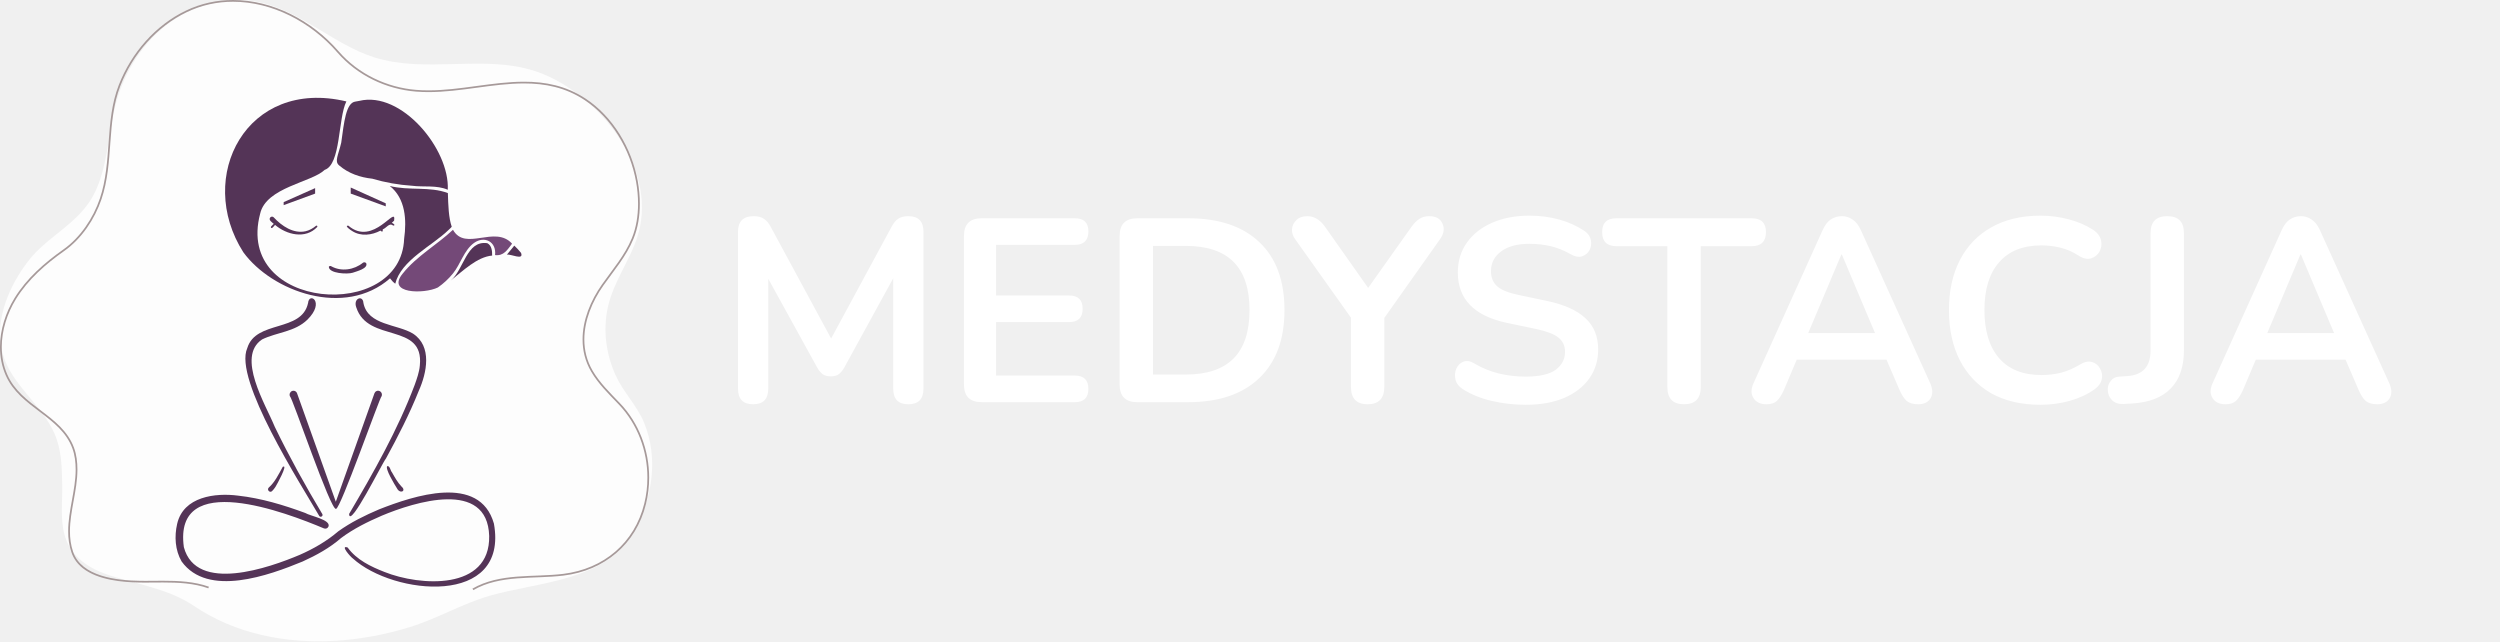
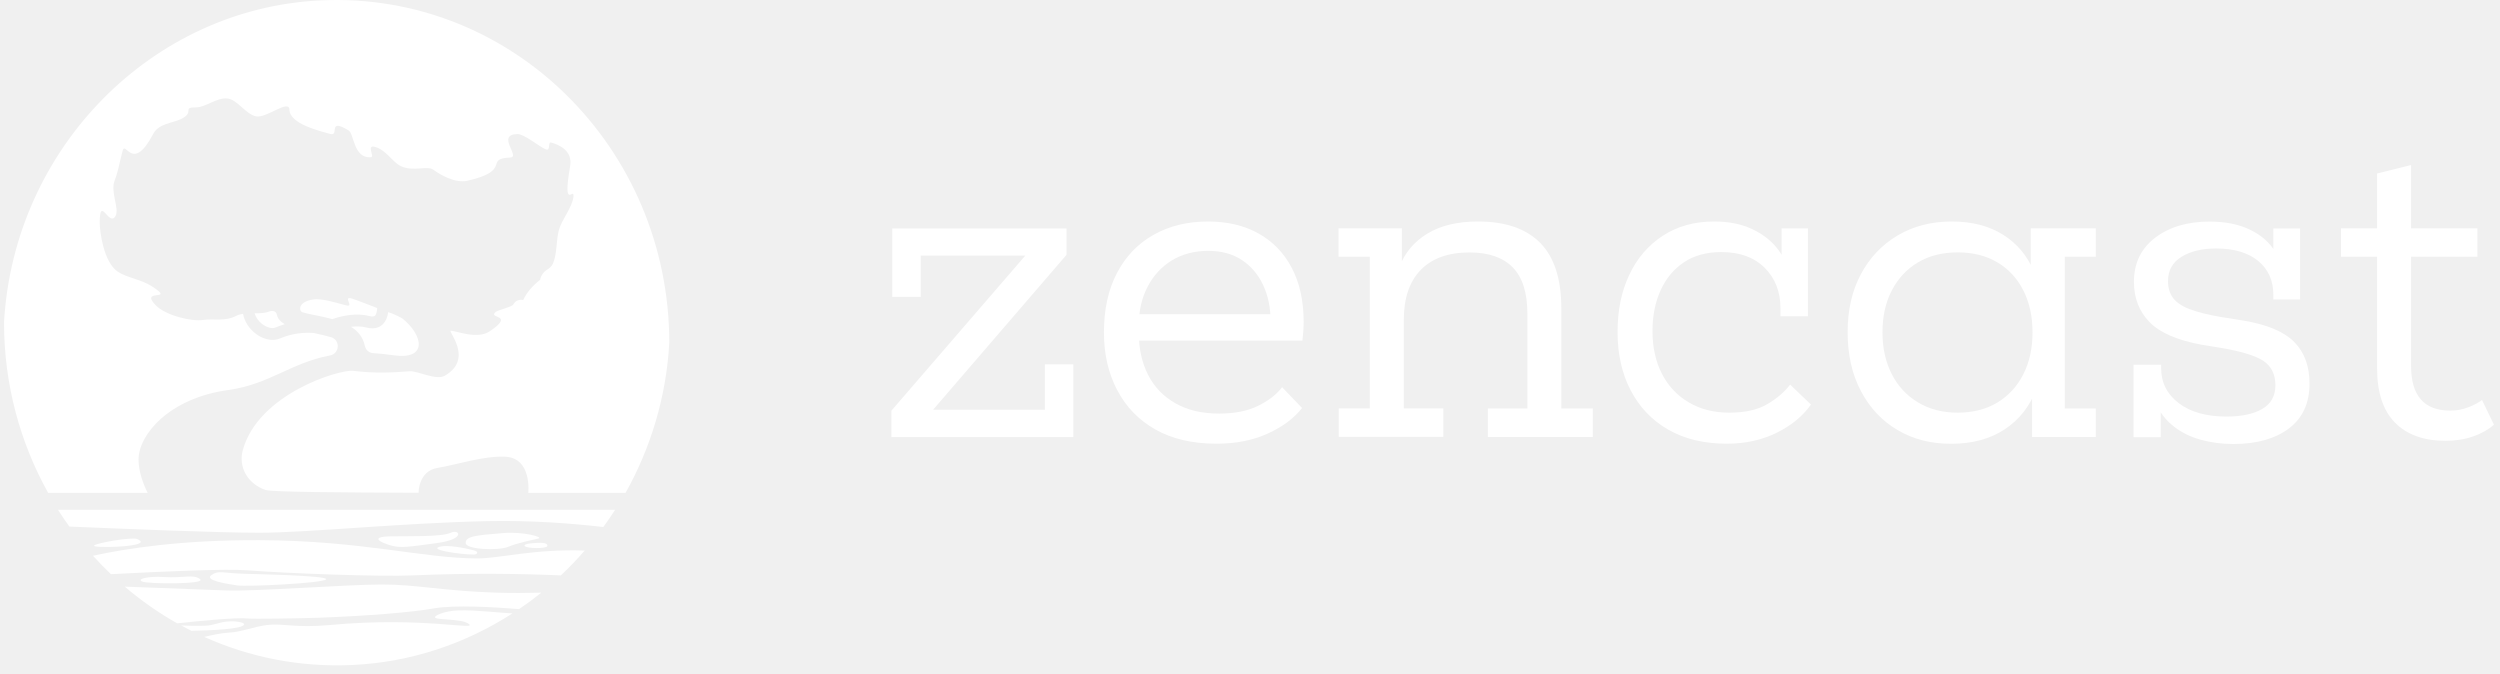
- <svg xmlns="http://www.w3.org/2000/svg" width="230" height="59" viewBox="0 0 230 59" fill="none">
-   <path fill-rule="evenodd" clip-rule="evenodd" d="M2.237 24.505C0.652 26.757 -0.571 29.821 0.278 32.649C1.124 35.468 3.829 37.207 5.011 39.885C5.679 41.399 5.697 43.063 5.723 44.688C5.756 46.815 5.34 49.074 6.778 50.871C7.629 51.934 8.913 52.562 10.211 52.975C12.818 53.804 15.549 54.193 17.865 55.758C21.669 58.33 26.342 59.229 30.875 58.952C33.175 58.811 35.455 58.378 37.657 57.706C40.216 56.926 42.49 55.544 45.067 54.804C49.532 53.521 55.638 53.504 58.251 48.988C60.01 45.948 60.62 42.191 59.251 38.879C58.6 37.304 57.358 36.101 56.651 34.555C55.674 32.419 55.41 29.983 56.063 27.713C56.09 27.62 56.118 27.527 56.148 27.435C56.83 25.313 58.204 23.488 58.772 21.329C59.944 16.87 57.353 12.155 53.947 9.289C52.531 8.098 50.95 7.107 49.228 6.542C46.834 5.757 44.307 5.825 41.779 5.893C39.289 5.96 36.798 6.027 34.434 5.279C30.778 4.123 27.777 1.117 24.052 0.248C21.19 -0.421 18.097 0.293 15.666 2.039C13.234 3.784 11.47 6.517 10.665 9.526C9.92 12.315 9.944 15.378 8.622 17.91C7.491 20.078 5.395 21.247 3.694 22.819C3.164 23.309 2.675 23.881 2.237 24.505" fill="#FDFDFD" />
-   <path fill-rule="evenodd" clip-rule="evenodd" d="M19.219 53.976C17.861 53.493 16.423 53.429 14.984 53.428C14.451 53.428 13.918 53.438 13.389 53.438C13.221 53.438 13.052 53.437 12.884 53.434C11.828 53.419 10.476 53.326 9.296 52.947C8.706 52.758 8.16 52.498 7.714 52.144C7.268 51.79 6.922 51.343 6.727 50.773C6.514 50.148 6.434 49.516 6.434 48.879C6.433 47.026 7.113 45.127 7.122 43.246V43.205C7.122 42.527 7.047 41.838 6.81 41.195C6.243 39.661 5.016 38.716 3.784 37.782C2.549 36.847 1.307 35.922 0.666 34.445C0.319 33.648 0.161 32.794 0.161 31.93C0.161 30.397 0.658 28.834 1.471 27.512C2.575 25.715 4.197 24.298 5.919 23.084C7.508 21.963 8.717 20.16 9.338 18.325C9.918 16.612 10.029 14.825 10.157 13.057C10.286 11.289 10.432 9.539 11.072 7.896C12.22 4.944 14.421 2.444 17.163 1.125C18.541 0.462 19.99 0.16 21.438 0.16C25.017 0.16 28.592 2.008 31.026 4.817C32.885 6.963 35.554 8.207 38.272 8.428C38.657 8.459 39.043 8.473 39.43 8.473C42.371 8.472 45.346 7.676 48.214 7.677C50.132 7.677 51.998 8.03 53.785 9.206C56.237 10.82 57.977 13.69 58.518 16.717C58.635 17.375 58.702 18.061 58.702 18.747C58.702 19.841 58.532 20.936 58.128 21.919C57.479 23.498 56.353 24.794 55.378 26.176C54.338 27.65 53.597 29.443 53.597 31.232C53.597 32.24 53.834 33.248 54.386 34.19C55.054 35.33 56.013 36.256 56.916 37.2C58.65 39.011 59.561 41.471 59.561 43.946C59.561 44.746 59.466 45.548 59.272 46.33C58.374 49.959 55.537 52.336 51.829 52.794C50.454 52.963 48.999 52.937 47.569 53.05C46.14 53.164 44.735 53.417 43.465 54.153L43.547 54.291C44.784 53.574 46.163 53.323 47.582 53.21C49.001 53.097 50.459 53.124 51.849 52.953C55.616 52.491 58.518 50.061 59.429 46.368C59.626 45.574 59.722 44.759 59.722 43.946C59.722 41.432 58.798 38.933 57.033 37.089C56.127 36.143 55.178 35.224 54.525 34.109C53.988 33.193 53.758 32.216 53.758 31.232C53.758 29.488 54.484 27.722 55.51 26.268C56.478 24.895 57.614 23.59 58.277 21.98C58.692 20.972 58.864 19.857 58.864 18.747C58.864 18.05 58.796 17.355 58.677 16.689C58.128 13.622 56.37 10.716 53.874 9.072C52.056 7.875 50.151 7.516 48.214 7.517C45.317 7.517 42.342 8.314 39.43 8.313C39.047 8.313 38.665 8.299 38.285 8.268C35.607 8.05 32.977 6.824 31.148 4.713C28.686 1.872 25.074 0.001 21.438 0C19.967 0 18.493 0.307 17.093 0.981C14.309 2.32 12.084 4.851 10.921 7.838C10.271 9.51 10.125 11.277 9.996 13.046C9.868 14.815 9.757 16.587 9.185 18.274C8.575 20.079 7.38 21.858 5.826 22.953C4.095 24.174 2.455 25.604 1.333 27.429C0.506 28.774 0 30.363 0 31.93C0 32.813 0.161 33.689 0.517 34.509C1.181 36.034 2.454 36.975 3.686 37.909C4.92 38.844 6.112 39.77 6.658 41.25C6.886 41.869 6.961 42.539 6.961 43.205L6.961 43.245C6.954 45.089 6.274 46.989 6.273 48.879C6.273 49.529 6.354 50.18 6.574 50.825C6.779 51.426 7.147 51.9 7.613 52.27C8.313 52.825 9.231 53.148 10.174 53.338C11.116 53.528 12.084 53.583 12.882 53.595C13.051 53.597 13.22 53.598 13.389 53.598C13.92 53.598 14.453 53.589 14.984 53.589C16.418 53.589 17.837 53.654 19.165 54.127L19.219 53.976" fill="#A69999" />
-   <path d="M29.37 47.468C29.479 47.646 29.767 47.477 29.649 47.287C28.085 44.672 26.6 41.997 25.27 39.248C24.456 37.236 21.703 32.82 24.116 31.225C25.481 30.559 27.119 30.542 28.283 29.408C29.949 27.752 28.421 26.837 28.342 27.883V27.876C27.761 30.605 23.538 29.415 22.748 32.03C21.461 34.88 27.703 44.592 29.37 47.468Z" fill="#543457" />
-   <path d="M30.912 46.813C31.289 46.925 34.926 36.563 35.112 36.441C35.146 36.351 35.143 36.251 35.105 36.163C35.066 36.075 34.995 36.006 34.907 35.972C34.819 35.938 34.722 35.94 34.636 35.98C34.55 36.019 34.483 36.092 34.449 36.182L30.895 46.16L27.329 36.182C27.313 36.137 27.288 36.096 27.256 36.062C27.223 36.027 27.185 35.999 27.142 35.98C27.1 35.961 27.054 35.95 27.007 35.949C26.961 35.948 26.914 35.956 26.871 35.973C26.827 35.99 26.787 36.016 26.753 36.049C26.72 36.082 26.693 36.121 26.674 36.165C26.655 36.208 26.644 36.255 26.643 36.303C26.642 36.351 26.65 36.398 26.667 36.443C26.897 36.562 30.433 47.032 30.912 46.813Z" fill="#543457" />
-   <path d="M26.013 42.95C25.641 43.621 25.298 44.352 24.723 44.862C24.52 45.064 24.835 45.386 25.033 45.177C25.15 45.061 25.254 44.931 25.343 44.791C25.439 44.638 26.559 42.635 26.013 42.95Z" fill="#543457" />
-   <path d="M38.526 35.96C39.269 34.298 39.777 31.859 37.994 30.692C36.539 29.805 33.844 29.945 33.435 27.876V27.883C33.4 27.107 32.461 27.436 32.78 28.286C33.855 31.588 39.029 29.622 38.625 33.621C38.575 34.229 38.357 34.828 38.155 35.401C36.582 39.572 34.366 43.463 32.118 47.282C32.158 48.707 35.184 42.557 35.507 42.185C36.609 40.165 37.669 38.106 38.526 35.96Z" fill="#543457" />
-   <path d="M36.257 20.302C36.502 18.751 34.356 22.751 32.046 20.759C31.623 20.735 32.294 21.203 32.413 21.262C33.202 21.768 34.215 21.64 35.01 21.214C35.064 21.337 35.283 21.333 35.199 21.171C35.207 21.161 35.213 21.15 35.216 21.137C35.219 21.125 35.219 21.112 35.217 21.1C35.556 20.978 35.817 20.457 36.163 20.752C36.448 20.762 36.174 20.528 36.043 20.503C36.114 20.44 36.185 20.377 36.257 20.302Z" fill="#543457" />
-   <path d="M45.44 48.17C44.13 43.553 38.015 45.628 34.887 46.856C33.573 47.415 32.284 48.047 31.114 48.887C30.055 49.793 28.85 50.485 27.581 51.044C24.803 52.221 18.057 54.613 16.915 50.339C15.923 43.15 26.38 47.174 29.785 48.606C29.825 48.625 29.867 48.635 29.911 48.637C29.954 48.639 29.997 48.632 30.038 48.616C30.079 48.6 30.116 48.577 30.147 48.546C30.179 48.516 30.204 48.479 30.222 48.439C30.457 47.806 28.52 47.471 28.083 47.193C26.084 46.457 24.034 45.836 21.914 45.6C19.812 45.324 16.873 45.68 16.298 48.195C16.032 49.349 16.107 50.614 16.707 51.652C19.117 54.993 24.756 52.932 27.845 51.657C29.1 51.087 30.333 50.413 31.387 49.493C32.53 48.642 33.822 48.005 35.123 47.443C38.119 46.188 44.846 44.06 45.005 49.309C45.101 54.355 38.632 53.929 35.369 52.619C34.114 52.13 32.803 51.501 31.984 50.371C31.245 50.104 32.274 51.26 32.458 51.374C36.199 54.775 46.824 55.853 45.44 48.17Z" fill="#543457" />
-   <path d="M36.928 44.751C36.572 44.375 36.317 43.909 36.061 43.456C35.913 43.293 35.884 42.862 35.634 42.879C35.383 43.09 36.335 44.629 36.519 44.924C36.793 45.476 37.432 45.179 36.928 44.751Z" fill="#543457" />
-   <path d="M33.389 24.174C32.574 24.836 31.396 25.012 30.469 24.494C30.452 24.483 30.432 24.475 30.412 24.471C30.391 24.467 30.37 24.468 30.35 24.472C30.33 24.477 30.31 24.485 30.293 24.498C30.276 24.51 30.262 24.526 30.251 24.544C30.261 25.169 31.964 25.245 32.442 25.093C32.787 24.969 33.886 24.709 33.693 24.218C33.658 24.171 33.606 24.14 33.55 24.132C33.493 24.124 33.435 24.139 33.389 24.174Z" fill="#543457" />
-   <path d="M26.098 18.594C26.083 18.655 26.108 18.813 26.098 18.873L28.991 17.811C29.006 17.72 28.977 17.4 28.991 17.308L26.098 18.594Z" fill="#543457" />
-   <path d="M32.267 17.811C33.299 18.194 34.45 18.605 35.488 18.985C35.477 18.924 35.504 18.767 35.488 18.706L32.267 17.252C32.276 17.348 32.254 17.719 32.267 17.811Z" fill="#543457" />
-   <path d="M24.941 20.839C24.926 20.855 24.917 20.876 24.917 20.898C24.917 20.921 24.925 20.942 24.941 20.958C24.956 20.974 24.977 20.982 24.999 20.983C25.02 20.983 25.041 20.974 25.057 20.958C25.082 20.92 25.305 20.735 25.294 20.682C26.371 21.603 28.096 22.027 29.179 20.889C29.192 20.874 29.2 20.855 29.201 20.835C29.201 20.815 29.194 20.795 29.181 20.78C29.168 20.765 29.15 20.756 29.131 20.754C29.111 20.752 29.091 20.758 29.076 20.77C28.788 21.009 28.46 21.201 28.096 21.278C26.99 21.514 25.925 20.795 25.193 20.007C25.173 19.983 25.149 19.964 25.122 19.951C25.095 19.937 25.065 19.93 25.035 19.929C25.005 19.928 24.974 19.933 24.946 19.945C24.918 19.956 24.893 19.973 24.872 19.995C24.658 20.247 25.038 20.449 25.191 20.6C25.094 20.657 25.026 20.764 24.941 20.839Z" fill="#543457" />
-   <path d="M47.112 22.419C45.521 20.674 42.81 23.17 41.674 21.139C40.193 22.539 38.351 23.539 37.063 25.153C35.483 27.045 39.013 27.069 40.284 26.448C40.801 26.089 41.267 25.658 41.667 25.167C42.377 24.302 42.676 23.024 43.616 22.346C44.568 21.672 45.687 22.227 45.546 23.468C46.342 23.565 46.668 22.993 47.112 22.419Z" fill="#744978" />
-   <path d="M45.277 23.512C45.287 23.091 45.233 22.574 44.83 22.374C42.904 22.087 42.679 24.833 41.46 25.812C42.598 24.919 43.886 23.639 45.277 23.512Z" fill="#543457" />
-   <path d="M47.937 23.267C47.744 23.03 47.537 22.806 47.315 22.597C47.083 22.861 46.892 23.145 46.632 23.428C47.005 23.352 48.212 23.991 47.937 23.267Z" fill="#543457" />
-   <path d="M31.393 13.128C31.12 14.302 30.748 14.842 31.204 15.22C32.064 15.961 33.144 16.322 34.246 16.44C35.437 16.791 36.662 17.008 37.9 17.089C38.992 17.232 40.158 17.009 41.195 17.456C41.378 13.702 36.92 8.341 33.057 9.28C32.943 9.308 32.826 9.329 32.709 9.343C31.823 9.44 31.654 11.258 31.393 13.128Z" fill="#543457" />
-   <path d="M22.385 23.205C25.024 26.823 31.709 29.266 35.884 25.608C36.017 25.797 36.178 25.964 36.362 26.101C36.908 23.929 39.744 22.635 41.266 21.156C41.37 21.065 41.469 20.966 41.56 20.861C41.268 20.031 41.239 18.856 41.204 17.763C39.519 17.127 37.606 17.564 35.857 17.107C37.317 18.266 37.42 20.244 37.18 21.974C36.902 29.638 21.581 28.583 23.933 19.663C24.474 17.227 28.677 16.782 29.868 15.629C31.369 15.135 31.089 10.9 31.866 9.331C22.689 7.143 17.956 16.266 22.385 23.205Z" fill="#543457" />
-   <path d="M69.288 37.192C68.36 37.192 67.896 36.712 67.896 35.752V21.328C67.896 20.368 68.376 19.888 69.336 19.888C69.736 19.888 70.048 19.968 70.272 20.128C70.512 20.272 70.728 20.528 70.92 20.896L76.464 31.144L82.008 20.896C82.2 20.528 82.408 20.272 82.632 20.128C82.856 19.968 83.168 19.888 83.568 19.888C84.496 19.888 84.96 20.368 84.96 21.328V35.752C84.96 36.712 84.496 37.192 83.568 37.192C82.64 37.192 82.176 36.712 82.176 35.752V25.6L77.664 33.832C77.504 34.104 77.336 34.304 77.16 34.432C76.984 34.56 76.744 34.624 76.44 34.624C76.136 34.624 75.888 34.56 75.696 34.432C75.504 34.288 75.336 34.088 75.192 33.832L70.68 25.648V35.752C70.68 36.712 70.216 37.192 69.288 37.192ZM90.316 37C89.228 37 88.684 36.456 88.684 35.368V21.712C88.684 20.624 89.228 20.08 90.316 20.08H98.884C99.716 20.08 100.132 20.48 100.132 21.28C100.132 22.112 99.716 22.528 98.884 22.528H91.636V27.184H98.356C99.188 27.184 99.604 27.592 99.604 28.408C99.604 29.224 99.188 29.632 98.356 29.632H91.636V34.552H98.884C99.716 34.552 100.132 34.96 100.132 35.776C100.132 36.592 99.716 37 98.884 37H90.316ZM104.636 37C103.548 37 103.004 36.456 103.004 35.368V21.712C103.004 20.624 103.548 20.08 104.636 20.08H109.292C112.124 20.08 114.308 20.808 115.844 22.264C117.396 23.72 118.172 25.808 118.172 28.528C118.172 31.232 117.396 33.32 115.844 34.792C114.308 36.264 112.124 37 109.292 37H104.636ZM106.076 34.456H109.1C113.004 34.456 114.956 32.48 114.956 28.528C114.956 24.592 113.004 22.624 109.1 22.624H106.076V34.456ZM125.822 37.192C124.798 37.192 124.286 36.656 124.286 35.584V29.224L119.15 22C118.942 21.712 118.846 21.408 118.862 21.088C118.894 20.752 119.03 20.472 119.27 20.248C119.51 20.008 119.846 19.888 120.278 19.888C120.902 19.888 121.446 20.216 121.91 20.872L125.87 26.488L129.854 20.872C130.11 20.52 130.358 20.272 130.598 20.128C130.838 19.968 131.134 19.888 131.486 19.888C132.11 19.888 132.518 20.12 132.71 20.584C132.918 21.032 132.838 21.512 132.47 22.024L127.358 29.248V35.584C127.358 36.656 126.846 37.192 125.822 37.192ZM140.36 37.24C139.288 37.24 138.24 37.12 137.216 36.88C136.208 36.64 135.328 36.28 134.576 35.8C134.208 35.56 133.984 35.264 133.904 34.912C133.824 34.56 133.848 34.232 133.976 33.928C134.12 33.608 134.336 33.392 134.624 33.28C134.928 33.152 135.272 33.208 135.656 33.448C136.36 33.864 137.104 34.168 137.888 34.36C138.672 34.552 139.496 34.648 140.36 34.648C141.624 34.648 142.544 34.44 143.12 34.024C143.696 33.592 143.984 33.04 143.984 32.368C143.984 31.808 143.776 31.368 143.36 31.048C142.96 30.728 142.264 30.464 141.272 30.256L138.632 29.704C135.624 29.064 134.12 27.52 134.12 25.072C134.12 24.016 134.4 23.096 134.96 22.312C135.52 21.528 136.296 20.92 137.288 20.488C138.28 20.056 139.424 19.84 140.72 19.84C141.68 19.84 142.592 19.96 143.456 20.2C144.32 20.44 145.096 20.792 145.784 21.256C146.104 21.48 146.296 21.76 146.36 22.096C146.424 22.416 146.384 22.72 146.24 23.008C146.096 23.28 145.864 23.472 145.544 23.584C145.24 23.68 144.88 23.608 144.464 23.368C143.872 23.032 143.272 22.792 142.664 22.648C142.056 22.504 141.4 22.432 140.696 22.432C139.592 22.432 138.728 22.664 138.104 23.128C137.48 23.592 137.168 24.2 137.168 24.952C137.168 25.528 137.36 25.992 137.744 26.344C138.128 26.68 138.784 26.944 139.712 27.136L142.328 27.688C143.912 28.024 145.088 28.552 145.856 29.272C146.64 29.992 147.032 30.952 147.032 32.152C147.032 33.16 146.76 34.048 146.216 34.816C145.672 35.584 144.896 36.184 143.888 36.616C142.896 37.032 141.72 37.24 140.36 37.24ZM154.933 37.192C153.909 37.192 153.397 36.664 153.397 35.608V22.648H148.717C147.837 22.648 147.397 22.216 147.397 21.352C147.397 20.504 147.837 20.08 148.717 20.08H161.149C162.029 20.08 162.469 20.504 162.469 21.352C162.469 22.216 162.029 22.648 161.149 22.648H156.469V35.608C156.469 36.664 155.957 37.192 154.933 37.192ZM162.516 37.192C161.956 37.192 161.556 37 161.316 36.616C161.076 36.232 161.084 35.768 161.34 35.224L167.676 21.184C167.884 20.72 168.132 20.392 168.42 20.2C168.724 19.992 169.068 19.888 169.452 19.888C169.82 19.888 170.148 19.992 170.436 20.2C170.74 20.392 170.996 20.72 171.204 21.184L177.564 35.224C177.82 35.784 177.836 36.256 177.612 36.64C177.388 37.008 177.004 37.192 176.46 37.192C176.012 37.192 175.66 37.088 175.404 36.88C175.164 36.656 174.948 36.32 174.756 35.872L173.556 33.088H165.3L164.124 35.872C163.916 36.336 163.7 36.672 163.476 36.88C163.252 37.088 162.932 37.192 162.516 37.192ZM169.404 23.416L166.356 30.64H172.5L169.452 23.416H169.404ZM187.728 37.24C185.968 37.24 184.456 36.888 183.192 36.184C181.944 35.464 180.984 34.456 180.312 33.16C179.64 31.848 179.304 30.304 179.304 28.528C179.304 26.752 179.64 25.216 180.312 23.92C180.984 22.624 181.944 21.624 183.192 20.92C184.456 20.2 185.968 19.84 187.728 19.84C188.608 19.84 189.472 19.952 190.32 20.176C191.168 20.4 191.912 20.72 192.552 21.136C192.968 21.408 193.216 21.736 193.296 22.12C193.376 22.488 193.328 22.832 193.152 23.152C192.976 23.456 192.712 23.664 192.36 23.776C192.008 23.872 191.616 23.776 191.184 23.488C190.688 23.168 190.152 22.936 189.576 22.792C189 22.648 188.416 22.576 187.824 22.576C186.112 22.576 184.808 23.096 183.912 24.136C183.016 25.16 182.568 26.624 182.568 28.528C182.568 30.432 183.016 31.904 183.912 32.944C184.808 33.984 186.112 34.504 187.824 34.504C188.432 34.504 189.032 34.432 189.624 34.288C190.216 34.128 190.776 33.888 191.304 33.568C191.736 33.296 192.12 33.208 192.456 33.304C192.792 33.4 193.04 33.6 193.2 33.904C193.376 34.192 193.432 34.512 193.368 34.864C193.304 35.216 193.088 35.528 192.72 35.8C192.08 36.264 191.312 36.624 190.416 36.88C189.536 37.12 188.64 37.24 187.728 37.24ZM195.354 37.168C194.906 37.184 194.554 37.064 194.298 36.808C194.042 36.552 193.914 36.224 193.914 35.824C193.914 35.52 194.01 35.256 194.202 35.032C194.378 34.792 194.642 34.664 194.994 34.648L195.714 34.6C197.138 34.504 197.85 33.72 197.85 32.248V21.448C197.85 20.408 198.362 19.888 199.386 19.888C200.41 19.888 200.922 20.408 200.922 21.448V32.224C200.922 33.728 200.522 34.896 199.722 35.728C198.922 36.56 197.738 37.024 196.17 37.12L195.354 37.168ZM204.75 37.192C204.19 37.192 203.79 37 203.55 36.616C203.31 36.232 203.318 35.768 203.574 35.224L209.91 21.184C210.118 20.72 210.366 20.392 210.654 20.2C210.958 19.992 211.302 19.888 211.686 19.888C212.054 19.888 212.382 19.992 212.67 20.2C212.974 20.392 213.23 20.72 213.438 21.184L219.798 35.224C220.054 35.784 220.07 36.256 219.846 36.64C219.622 37.008 219.238 37.192 218.694 37.192C218.246 37.192 217.894 37.088 217.638 36.88C217.398 36.656 217.182 36.32 216.99 35.872L215.79 33.088H207.534L206.358 35.872C206.15 36.336 205.934 36.672 205.71 36.88C205.486 37.088 205.166 37.192 204.75 37.192ZM211.638 23.416L208.59 30.64H214.734L211.686 23.416H211.638Z" fill="white" />
+ <svg xmlns="http://www.w3.org/2000/svg" width="2664" height="718" viewBox="0 0 2664 718" fill="none">
+   <path d="M987.995 443.89L984.811 436.64H1121.56L1113.42 444.378V388.259H1143.72V465.718H949.877V437.617L1098.83 265.107L1102.02 272.356H973.409L981.146 264.699V316.339H950.774V243.441H1136.47V271.541L987.91 444.052L987.995 443.89Z" fill="white" />
+   <path d="M1190.37 415.544C1181.01 397.626 1176.36 377.1 1176.36 354.213C1176.36 329.777 1180.93 308.682 1190.21 291.007C1199.41 273.333 1212.37 259.731 1229.14 250.283C1245.92 240.753 1265.31 236.029 1287.3 236.029C1307.82 236.029 1325.74 240.265 1340.97 248.735C1356.2 257.206 1368.09 269.423 1376.48 285.387C1384.95 301.351 1389.18 320.737 1389.18 343.38C1389.18 346.068 1389.02 349.326 1388.78 353.154C1388.45 356.901 1388.12 360.158 1387.88 362.928H1198.11V334.828H1363.85L1353.92 351.117V342.077C1353.92 327.904 1351.31 315.117 1346.02 303.795C1340.72 292.474 1333.15 283.596 1323.38 277.08C1313.52 270.563 1301.55 267.306 1287.37 267.306C1273.2 267.306 1259.69 270.727 1248.69 277.487C1237.69 284.247 1229.06 293.614 1222.87 305.587C1216.68 317.479 1213.58 331 1213.58 346.149V355.19C1213.58 371.806 1216.84 386.549 1223.36 399.336C1229.88 412.205 1239.49 422.305 1252.35 429.635C1265.15 437.048 1280.78 440.712 1299.19 440.712C1315.48 440.712 1329.24 438.024 1340.4 432.568C1351.56 427.11 1360.19 420.513 1366.22 412.612L1387.47 434.767C1379.01 445.599 1366.87 454.722 1350.99 461.971C1335.11 469.22 1316.94 472.804 1296.41 472.804C1270.77 472.804 1249.02 467.754 1231.18 457.654C1213.35 447.554 1199.75 433.544 1190.46 415.544H1190.37Z" fill="white" />
+   <path d="M1459.4 273.577H1426.33V243.278H1493.85V293.533L1491.16 284.491C1496.87 269.423 1506.88 257.531 1521.05 248.898C1535.22 240.265 1553.23 236.029 1574.96 236.029C1604.21 236.029 1626.36 243.685 1641.35 258.916C1656.25 274.148 1663.74 297.361 1663.74 328.393V435.255H1697.3V465.636H1585.48V435.255H1627.58V334.257C1627.58 311.94 1622.37 295.487 1611.95 284.899C1601.52 274.31 1586.2 269.016 1566.01 269.016C1543.36 269.016 1526.02 275.207 1513.96 287.586C1501.91 299.967 1495.88 317.805 1495.88 341.018V435.174H1537.99V465.555H1426.57V435.174H1459.64V273.496L1459.4 273.577Z" fill="white" />
+   <path d="M1926.65 337.026H1897.24V328.393C1897.24 310.882 1891.62 296.546 1880.46 285.387C1869.31 274.229 1853.92 268.609 1834.29 268.609C1818.57 268.609 1805.29 272.193 1794.46 279.442C1783.62 286.691 1775.32 296.628 1769.54 309.333C1763.76 322.04 1760.9 336.538 1760.9 352.828C1760.9 370.014 1764.24 385.164 1770.84 398.114C1777.44 411.064 1786.97 421.327 1799.34 428.658C1811.73 436.07 1826.22 439.735 1842.84 439.735C1859.45 439.735 1872.89 436.722 1883.16 430.694C1893.41 424.667 1901.56 417.744 1907.58 409.843L1929.74 431.101C1921.27 443.156 1909.22 453.174 1893.5 460.994C1877.78 468.812 1860.02 472.804 1840.07 472.804C1815.87 472.804 1795.2 467.836 1777.77 457.899C1760.41 447.961 1747.06 433.952 1737.69 416.033C1728.32 398.114 1723.68 377.345 1723.68 353.806C1723.68 330.267 1727.84 310.556 1736.14 292.881C1744.45 275.207 1756.34 261.36 1771.9 251.178C1787.46 241.079 1805.62 236.029 1826.46 236.029C1841.86 236.029 1855.14 238.635 1866.29 243.767C1877.45 248.898 1886.33 255.577 1893.01 263.721C1899.69 271.867 1903.43 280.012 1904.33 288.157L1898.47 287.26V243.36H1926.56V337.109L1926.65 337.026Z" fill="white" />
+   <path d="M2200.23 435.255H2233.29V465.636H2165.37V410.413L2169.92 414.485C2163.01 432.894 2151.77 447.228 2136.21 457.491C2120.65 467.753 2101.68 472.885 2079.36 472.885C2057.04 472.885 2038.89 468.079 2022.27 458.387C2005.65 448.694 1992.62 434.929 1983.09 416.929C1973.56 398.928 1968.84 378.077 1968.84 354.213C1968.84 330.348 1973.49 310.066 1982.85 292.392C1992.21 274.717 2005.25 260.952 2022.02 250.934C2038.8 240.998 2058.03 236.029 2079.76 236.029C2101.51 236.029 2119.35 240.753 2134.34 250.038C2149.24 259.405 2160.23 272.355 2167.15 288.971L2163.98 298.501V243.278H2233.29V273.577H2200.23V435.255ZM2128.47 428.902C2140.36 421.653 2149.56 411.635 2156.08 398.766C2162.6 385.897 2165.85 371.073 2165.85 354.131C2165.85 337.19 2162.6 322.366 2156.08 309.497C2149.56 296.628 2140.36 286.691 2128.47 279.604C2116.58 272.518 2102.41 268.934 2086.12 268.934C2069.83 268.934 2055.66 272.518 2043.77 279.604C2031.88 286.691 2022.59 296.628 2015.91 309.497C2009.23 322.366 2005.97 337.19 2005.97 354.131C2005.97 371.073 2009.32 385.897 2015.91 398.766C2022.51 411.635 2031.88 421.653 2044.02 428.902C2056.07 436.151 2070.15 439.735 2086.12 439.735C2102.09 439.735 2116.5 436.151 2128.47 428.902Z" fill="white" />
+   <path d="M2273.52 388.665H2302.91V392.25C2302.91 407.643 2309.19 420.105 2321.73 429.635C2334.28 439.165 2351.22 443.889 2372.63 443.889C2388.6 443.889 2401.3 441.201 2410.67 435.744C2420.04 430.287 2424.67 421.898 2424.67 410.412C2424.67 398.928 2420.28 389.969 2411.56 384.349C2402.77 378.729 2387.38 374.168 2365.39 370.502L2345.93 367.326C2319.94 362.52 2301.45 354.457 2290.45 343.135C2279.46 331.814 2273.92 317.56 2273.92 300.374C2273.92 280.419 2281.5 264.78 2296.57 253.296C2311.63 241.812 2331.02 236.11 2354.55 236.11C2371.17 236.11 2385.51 238.961 2397.56 244.743C2409.61 250.527 2418.65 258.509 2424.76 268.772L2422.48 276.916V243.441H2450.98V319.107H2422.48V314.139C2422.48 299.07 2417.11 287.017 2406.43 278.138C2395.68 269.26 2380.7 264.78 2361.4 264.78C2346.57 264.78 2334.35 267.713 2324.75 273.577C2315.05 279.442 2310.24 288.157 2310.24 299.641C2310.24 306.564 2311.95 312.51 2315.46 317.315C2318.96 322.121 2324.75 326.113 2332.89 329.289C2341.03 332.465 2352.03 335.235 2365.95 337.678L2391.29 341.751C2416.37 345.986 2434.21 353.642 2444.96 364.638C2455.71 375.634 2461.01 390.376 2461.01 408.784C2461.01 429.635 2453.68 445.518 2439.01 456.595C2424.35 467.591 2404.65 473.13 2379.89 473.13C2367.5 473.13 2355.85 471.582 2345.03 468.569C2334.19 465.555 2324.75 460.911 2316.76 454.721C2308.78 448.532 2302.68 441.038 2298.44 432.323L2302.51 420.105V465.88H2273.52V388.91V388.665Z" fill="white" />
+   <path d="M2494.56 243.278H2639.95V273.577H2494.56V243.278ZM2569.25 371.399V389.97C2569.25 421.653 2583.1 437.536 2610.95 437.536C2617.55 437.536 2623.9 436.396 2629.93 434.115C2635.95 431.835 2640.92 429.228 2644.83 426.214L2657.54 452.522C2651.83 457.654 2644.51 461.808 2635.55 464.984C2626.67 468.162 2616.74 469.709 2605.9 469.709C2582.61 469.709 2564.7 463.193 2551.99 450.242C2539.28 437.291 2533.01 417.906 2533.01 392.25V184.879L2569.25 175.837V371.48V371.399Z" fill="white" />
+   <path d="M583.285 581.785C583.774 578.69 578.316 578.119 572.208 578.526C572.208 578.526 557.141 578.934 559.096 581.785C561.051 584.635 582.715 584.88 583.285 581.785Z" fill="white" />
+   <path d="M541.508 582.68C552.096 578.282 567.652 575.35 573.679 573.884C579.706 572.418 557.635 566.309 536.459 568.019C505.836 570.463 496.225 571.603 496.225 578.608C496.225 585.613 530.921 587.079 541.508 582.68Z" fill="white" />
+   <path d="M480.095 567.776C470.566 572.337 432.857 571.196 416.731 571.522C392.542 571.93 406.143 578.364 416.731 581.296C427.319 584.228 435.382 582.762 466.005 578.608C496.629 574.536 489.705 563.214 480.176 567.776H480.095Z" fill="white" />
+   <path d="M507.297 590.5C509.822 588.546 509.171 587.079 499.723 585.206C499.723 585.206 475.533 579.341 466.982 583.169C458.43 586.997 504.691 592.455 507.216 590.5H507.297Z" fill="white" />
+   <path d="M157.325 525.177C152.357 515.158 147.633 502.289 147.633 489.665C147.633 463.438 179.968 424.342 243.087 415.627C287.556 409.437 309.302 386.793 351.816 378.73C361.997 376.775 362.812 362.359 352.875 359.345C348.151 357.96 342.531 356.657 335.853 355.191C335.365 355.11 334.875 354.947 334.468 354.865C324.696 354.132 311.827 354.865 298.388 360.649C296.026 361.625 293.339 362.196 290.651 362.196C284.379 362.196 277.457 359.671 271.593 354.865C264.914 349.489 260.517 342.24 258.969 334.421C256.363 334.829 253.838 335.399 251.639 336.62C239.748 342.81 226.961 339.308 216.536 340.938C204.075 342.892 176.383 336.05 166.04 325.381C147.715 306.565 188.274 322.122 161.886 305.099C150.158 297.524 134.847 295.977 125.236 289.298C110.25 278.953 106.259 246.292 106.259 237.333C106.259 207.115 116.277 242.627 123.119 230.084C127.516 222.102 117.254 204.59 122.222 192.128C125.806 183.168 127.354 173.232 130.612 160.852C133.707 148.797 141.118 185.123 163.353 142.525C168.972 131.774 183.958 131.041 192.51 127.049C208.555 119.475 193.161 114.343 208.962 114.425C219.224 114.425 230.871 103.674 242.517 104.976C253.105 106.199 261.901 121.918 273.141 124.036C283.81 126.072 308.081 105.384 308.406 116.869C308.814 132.181 341.066 139.675 351.654 142.688C362.486 145.783 348.233 124.851 371.526 139.023C377.39 142.606 376.657 169.078 395.226 167.53C399.869 167.123 389.199 153.113 400.52 156.779C412.086 160.526 418.52 173.15 427.56 177.223C440.428 183.087 455.415 176.245 461.686 180.807C469.179 186.263 484.98 195.549 498.092 192.617C546.389 181.621 515.276 168.996 543.782 167.856C555.022 167.368 528.226 143.421 551.357 142.851C558.524 142.688 574.568 156.208 581.492 159.141C587.111 161.503 583.446 150.833 587.274 151.892C596.315 154.335 610.324 160.852 607.554 176.979C599.003 226.418 612.359 197.992 611.057 209.721C609.753 221.205 598.677 233.831 595.582 244.989C592.487 256.311 593.79 270.646 589.148 280.99C587.926 283.678 585.727 285.714 583.039 287.344C579.048 289.787 576.36 293.778 575.546 298.176C567.972 304.122 561.537 311.126 557.465 319.76C553.556 318.783 549.158 320.249 546.959 324.484C545.738 327.009 530.425 330.511 528.308 332.304C519.023 340.122 549.809 334.177 521.792 353.074C508.516 362.033 485.875 352.422 480.336 352.422C476.672 352.422 505.178 382.232 474.066 400.314C464.78 405.771 444.827 394.939 436.438 395.591C417.868 396.975 401.742 398.115 376.331 395.182C361.508 393.473 275.176 419.699 258.725 479.647C253.675 498.135 264.426 515.973 283.158 522.164C289.511 524.281 363.707 524.851 446.048 525.096C446.048 525.096 445.641 502.045 466.165 498.625C487.422 495.04 514.788 485.755 538 486.651C567.157 487.71 562.922 525.177 562.922 525.177H666.602C693.316 477.447 710.012 423.12 713.188 365.21C713.188 157.838 545.248 -9.216 341.717 0.395C161.56 8.947 14.633 158.327 4.29 343.707C4.29 409.763 21.475 471.665 51.284 525.177H157.488H157.325Z" fill="white" />
+   <path d="M576.604 631.551C561.537 631.958 545.33 632.04 529.122 631.551C470.318 629.596 444.257 622.836 407.036 622.836C369.816 622.836 272.326 630.33 241.051 629.189C203.423 627.723 166.528 626.338 132.892 625.116C150.24 639.859 168.891 652.972 188.763 664.213C209.287 662.013 252.29 657.696 264.181 659.081C269.312 659.651 314.84 659.081 339.437 658.266C391.072 656.393 440.51 652.32 462.174 648.33C483.839 644.42 527.33 646.945 553.148 649.063C561.211 643.605 569.03 637.822 576.604 631.714V631.551Z" fill="white" />
+   <path d="M61.953 543.341C61.953 543.341 61.953 543.422 61.953 543.503C65.781 549.531 69.772 555.395 73.926 561.096C128.739 563.458 233.151 567.694 276.073 567.694C327.464 567.694 428.049 557.268 519.349 555.314C565.203 554.336 608.776 557.675 642.901 561.585C646.322 556.861 649.661 552.056 652.838 547.25C653.652 545.947 654.548 544.725 655.362 543.422C655.362 543.422 655.362 543.34 655.362 543.259H61.709L61.953 543.341Z" fill="white" />
+   <path d="M260.107 665.271C260.433 663.398 251.637 661.361 241.537 662.339C234.289 662.991 227.04 666.493 219.059 666.737C209.367 667.063 200.245 666.819 193.078 666.493C196.661 668.448 200.327 670.321 203.91 672.194C222.154 671.869 259.13 670.566 260.107 665.353V665.271Z" fill="white" />
+   <path d="M623.189 586.671C568.296 584.798 533.111 595.06 508.597 595.06C451.015 595.06 386.429 576.082 276.803 575.594C193.485 575.187 133.867 584.554 99.091 592.21C105.199 598.97 111.633 605.568 118.23 611.84C178.5 608.663 241.375 606.056 262.632 607.686C307.264 611.107 405.65 614.69 439.776 613.142C501.429 610.455 555.998 611.35 597.616 613.142C606.575 604.753 615.127 595.875 623.189 586.508V586.671Z" fill="white" />
+   <path d="M388.876 368.712C389.69 372.947 393.355 376.042 397.509 376.287C404.269 376.694 411.437 377.427 419.174 378.567C456.556 383.943 450.693 356.82 428.703 339.308C428.703 339.308 420.966 334.991 416.241 333.525C415.427 333.281 414.531 332.955 413.635 332.629C412.984 337.434 411.436 341.671 408.586 344.847C405.653 348.105 400.034 351.526 390.423 349.001C385.129 347.616 379.509 347.616 374.053 348.268C381.383 352.829 386.921 359.263 388.794 368.712H388.876Z" fill="white" />
+   <path d="M130.445 574.698C124.418 575.187 83.695 582.192 107.884 582.762C131.992 583.332 153.412 580.319 149.584 576.491C145.675 572.744 141.359 573.884 130.526 574.698H130.445Z" fill="white" />
+   <path d="M545.898 653.624C531.482 652.972 507.048 649.877 488.967 650.447C473.249 650.854 463.475 655.986 463.475 657.696C463.475 660.954 490.596 658.999 498.822 664.375C511.772 672.846 452.154 656.637 351.733 666.004C315.164 669.424 301.237 663.968 284.621 666.004C271.02 667.633 256.93 673.497 244.469 674.068C235.836 674.475 224.027 677.082 217.674 678.71C265.726 700.295 319.318 711.29 375.759 708.603C437.902 705.67 496.053 685.878 545.979 653.705L545.898 653.624Z" fill="white" />
+   <path d="M286.747 331.978C282.186 333.769 276.811 333.851 271.272 333.851C272.576 338.005 275.182 341.915 278.928 344.928C283.896 348.919 289.842 350.549 293.507 349.001C296.846 347.535 300.185 346.476 303.444 345.498C298.557 342.648 295.788 339.146 295.136 335.643C294.077 330.348 288.947 331.081 286.747 331.978Z" fill="white" />
+   <path d="M368.593 325.381C355.562 321.715 342.368 317.968 334.305 319.027C316.957 321.389 318.423 331.652 322.413 332.792C329.988 334.91 331.373 334.829 339.599 336.62C344.241 337.598 349.209 338.738 354.015 340.041C364.358 336.539 379.507 333.118 393.516 336.784C396.61 337.598 398.727 337.435 399.786 336.213C401.09 334.747 401.741 331.815 401.904 328.231C392.457 324.647 382.113 320.493 375.434 318.294C364.032 314.547 378.529 328.068 368.593 325.298V325.381Z" fill="white" />
+   <path d="M213.199 617.052C205.298 611.514 197.154 616.238 174.105 614.854C158.63 613.876 145.111 616.808 151.382 619.658C157.653 622.51 221.018 622.672 213.117 617.134L213.199 617.052Z" fill="white" />
+   <path d="M347.506 617.378C350.682 613.143 262.721 611.514 262.721 611.514C235.926 610.781 233.401 607.279 225.257 612.818C217.112 618.356 242.279 622.265 252.704 623.814C263.128 625.361 344.41 621.533 347.587 617.297L347.506 617.378Z" fill="white" />
</svg>
